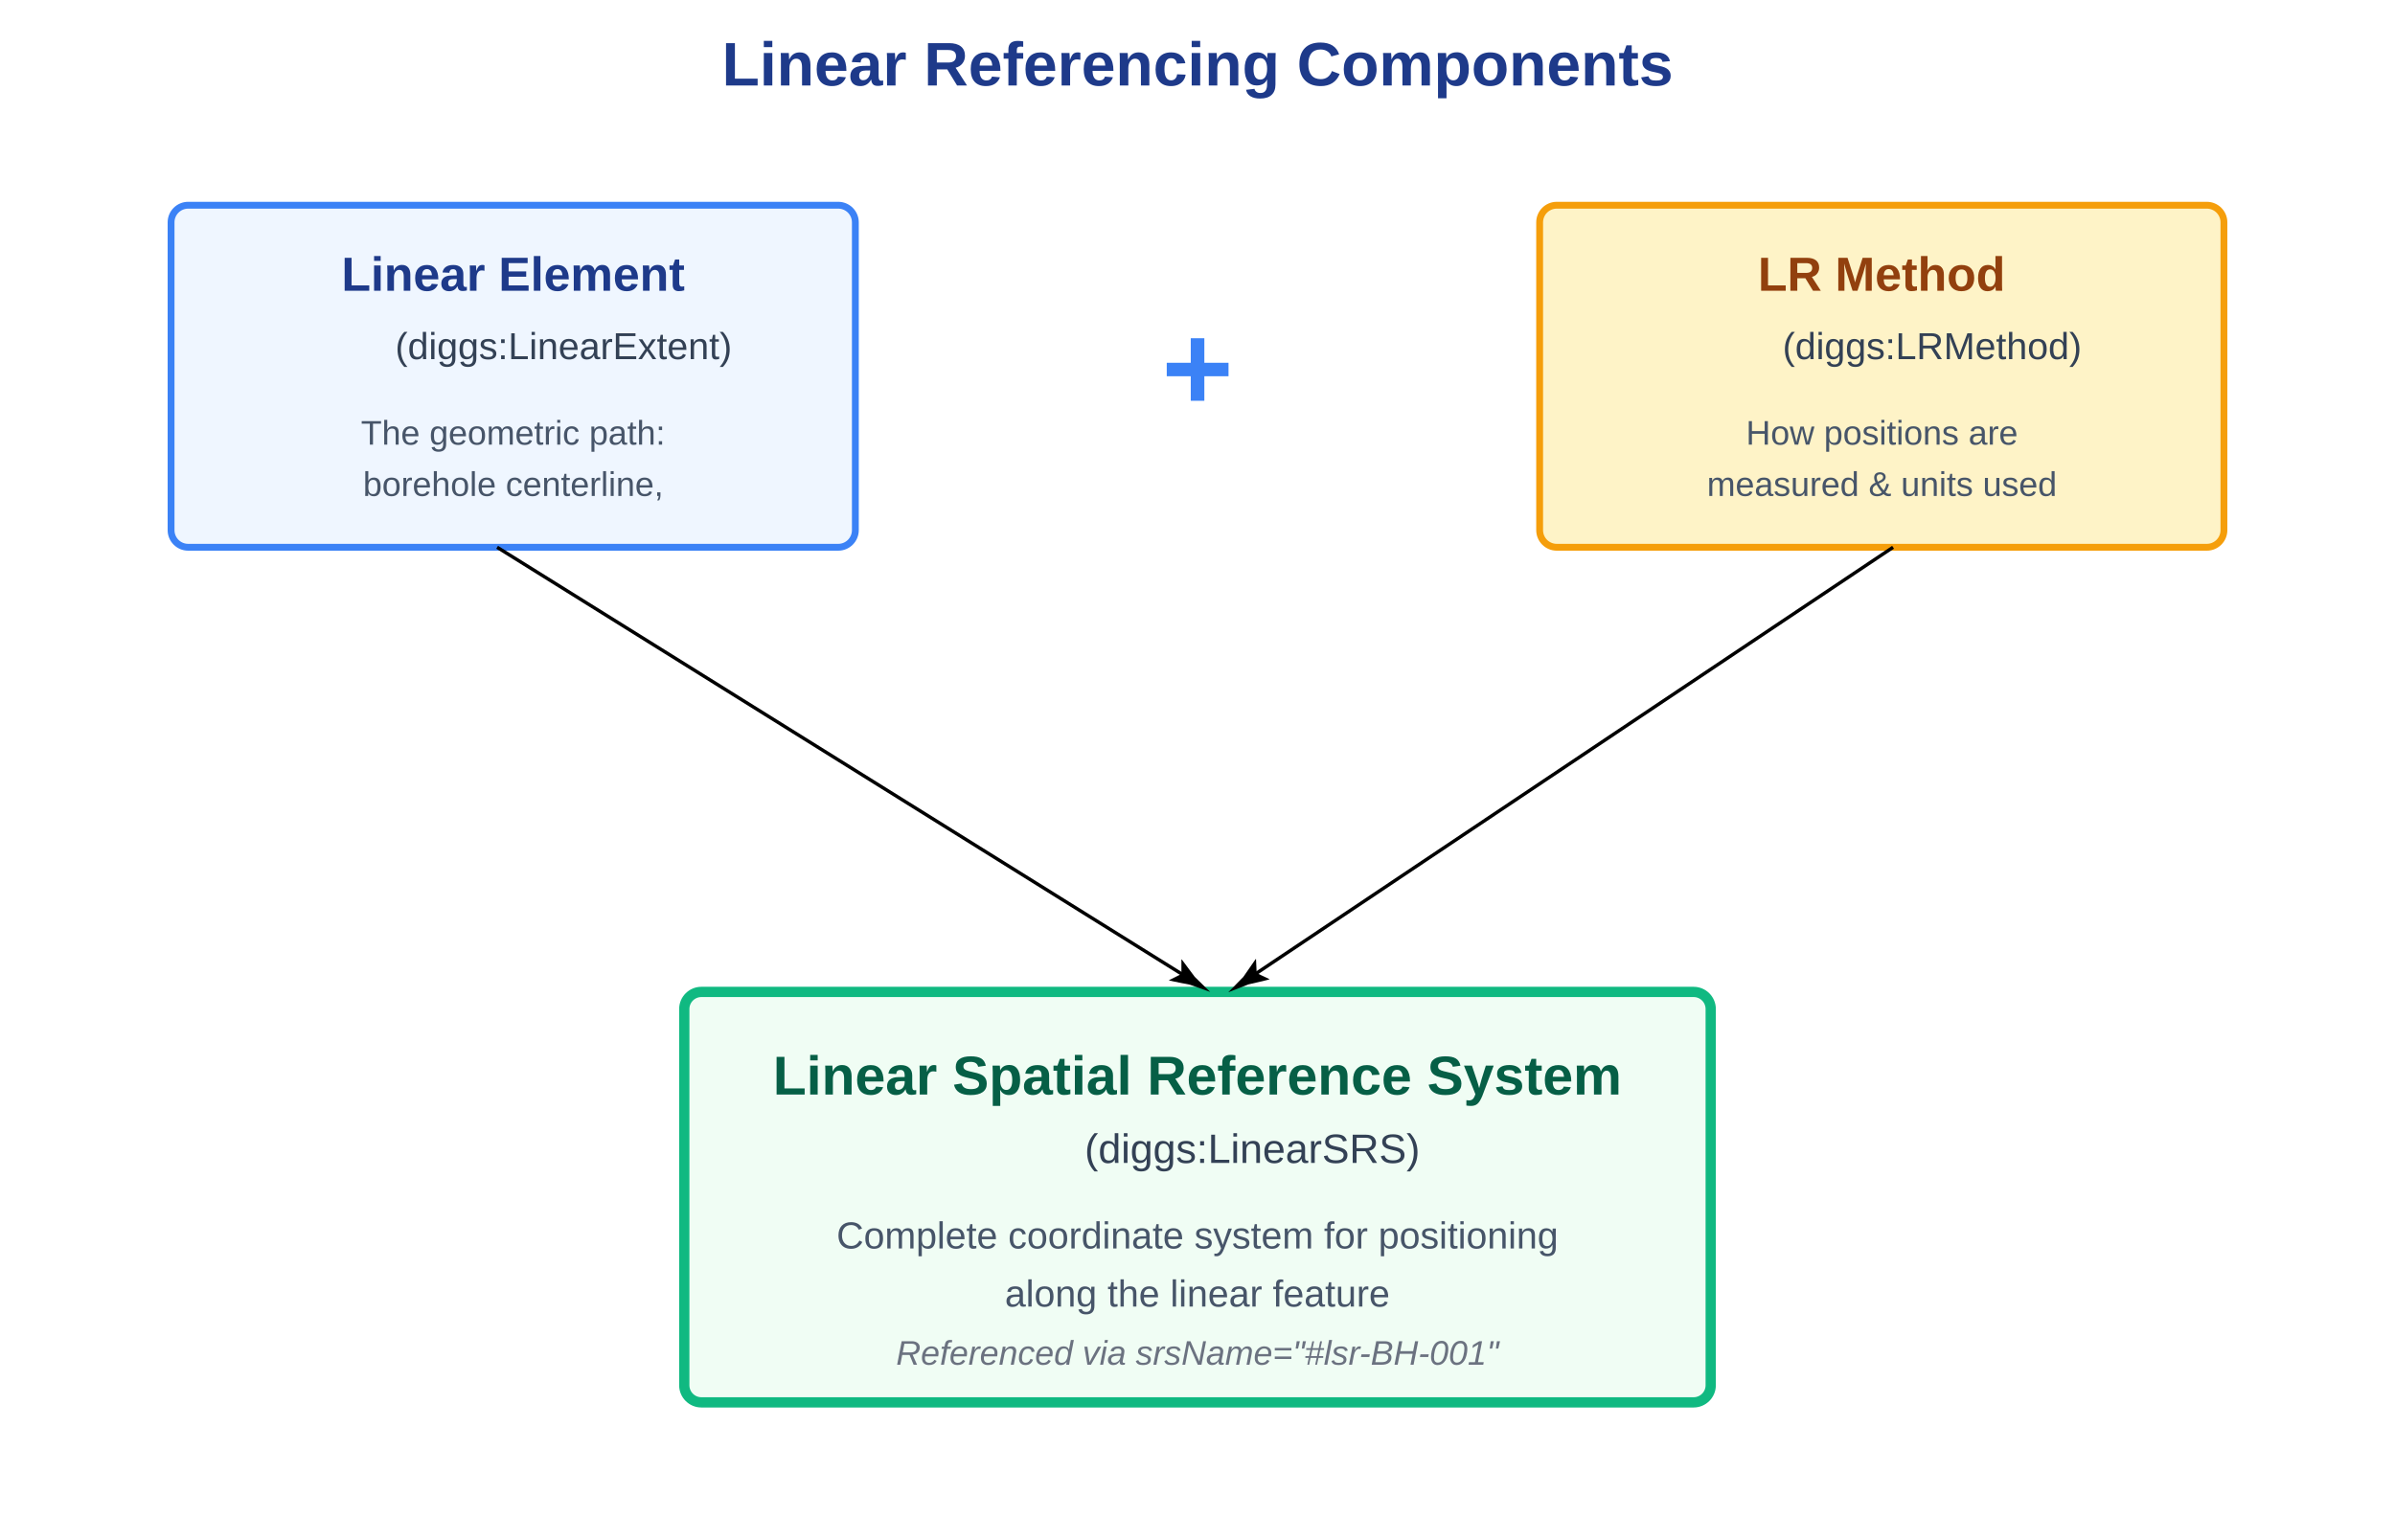
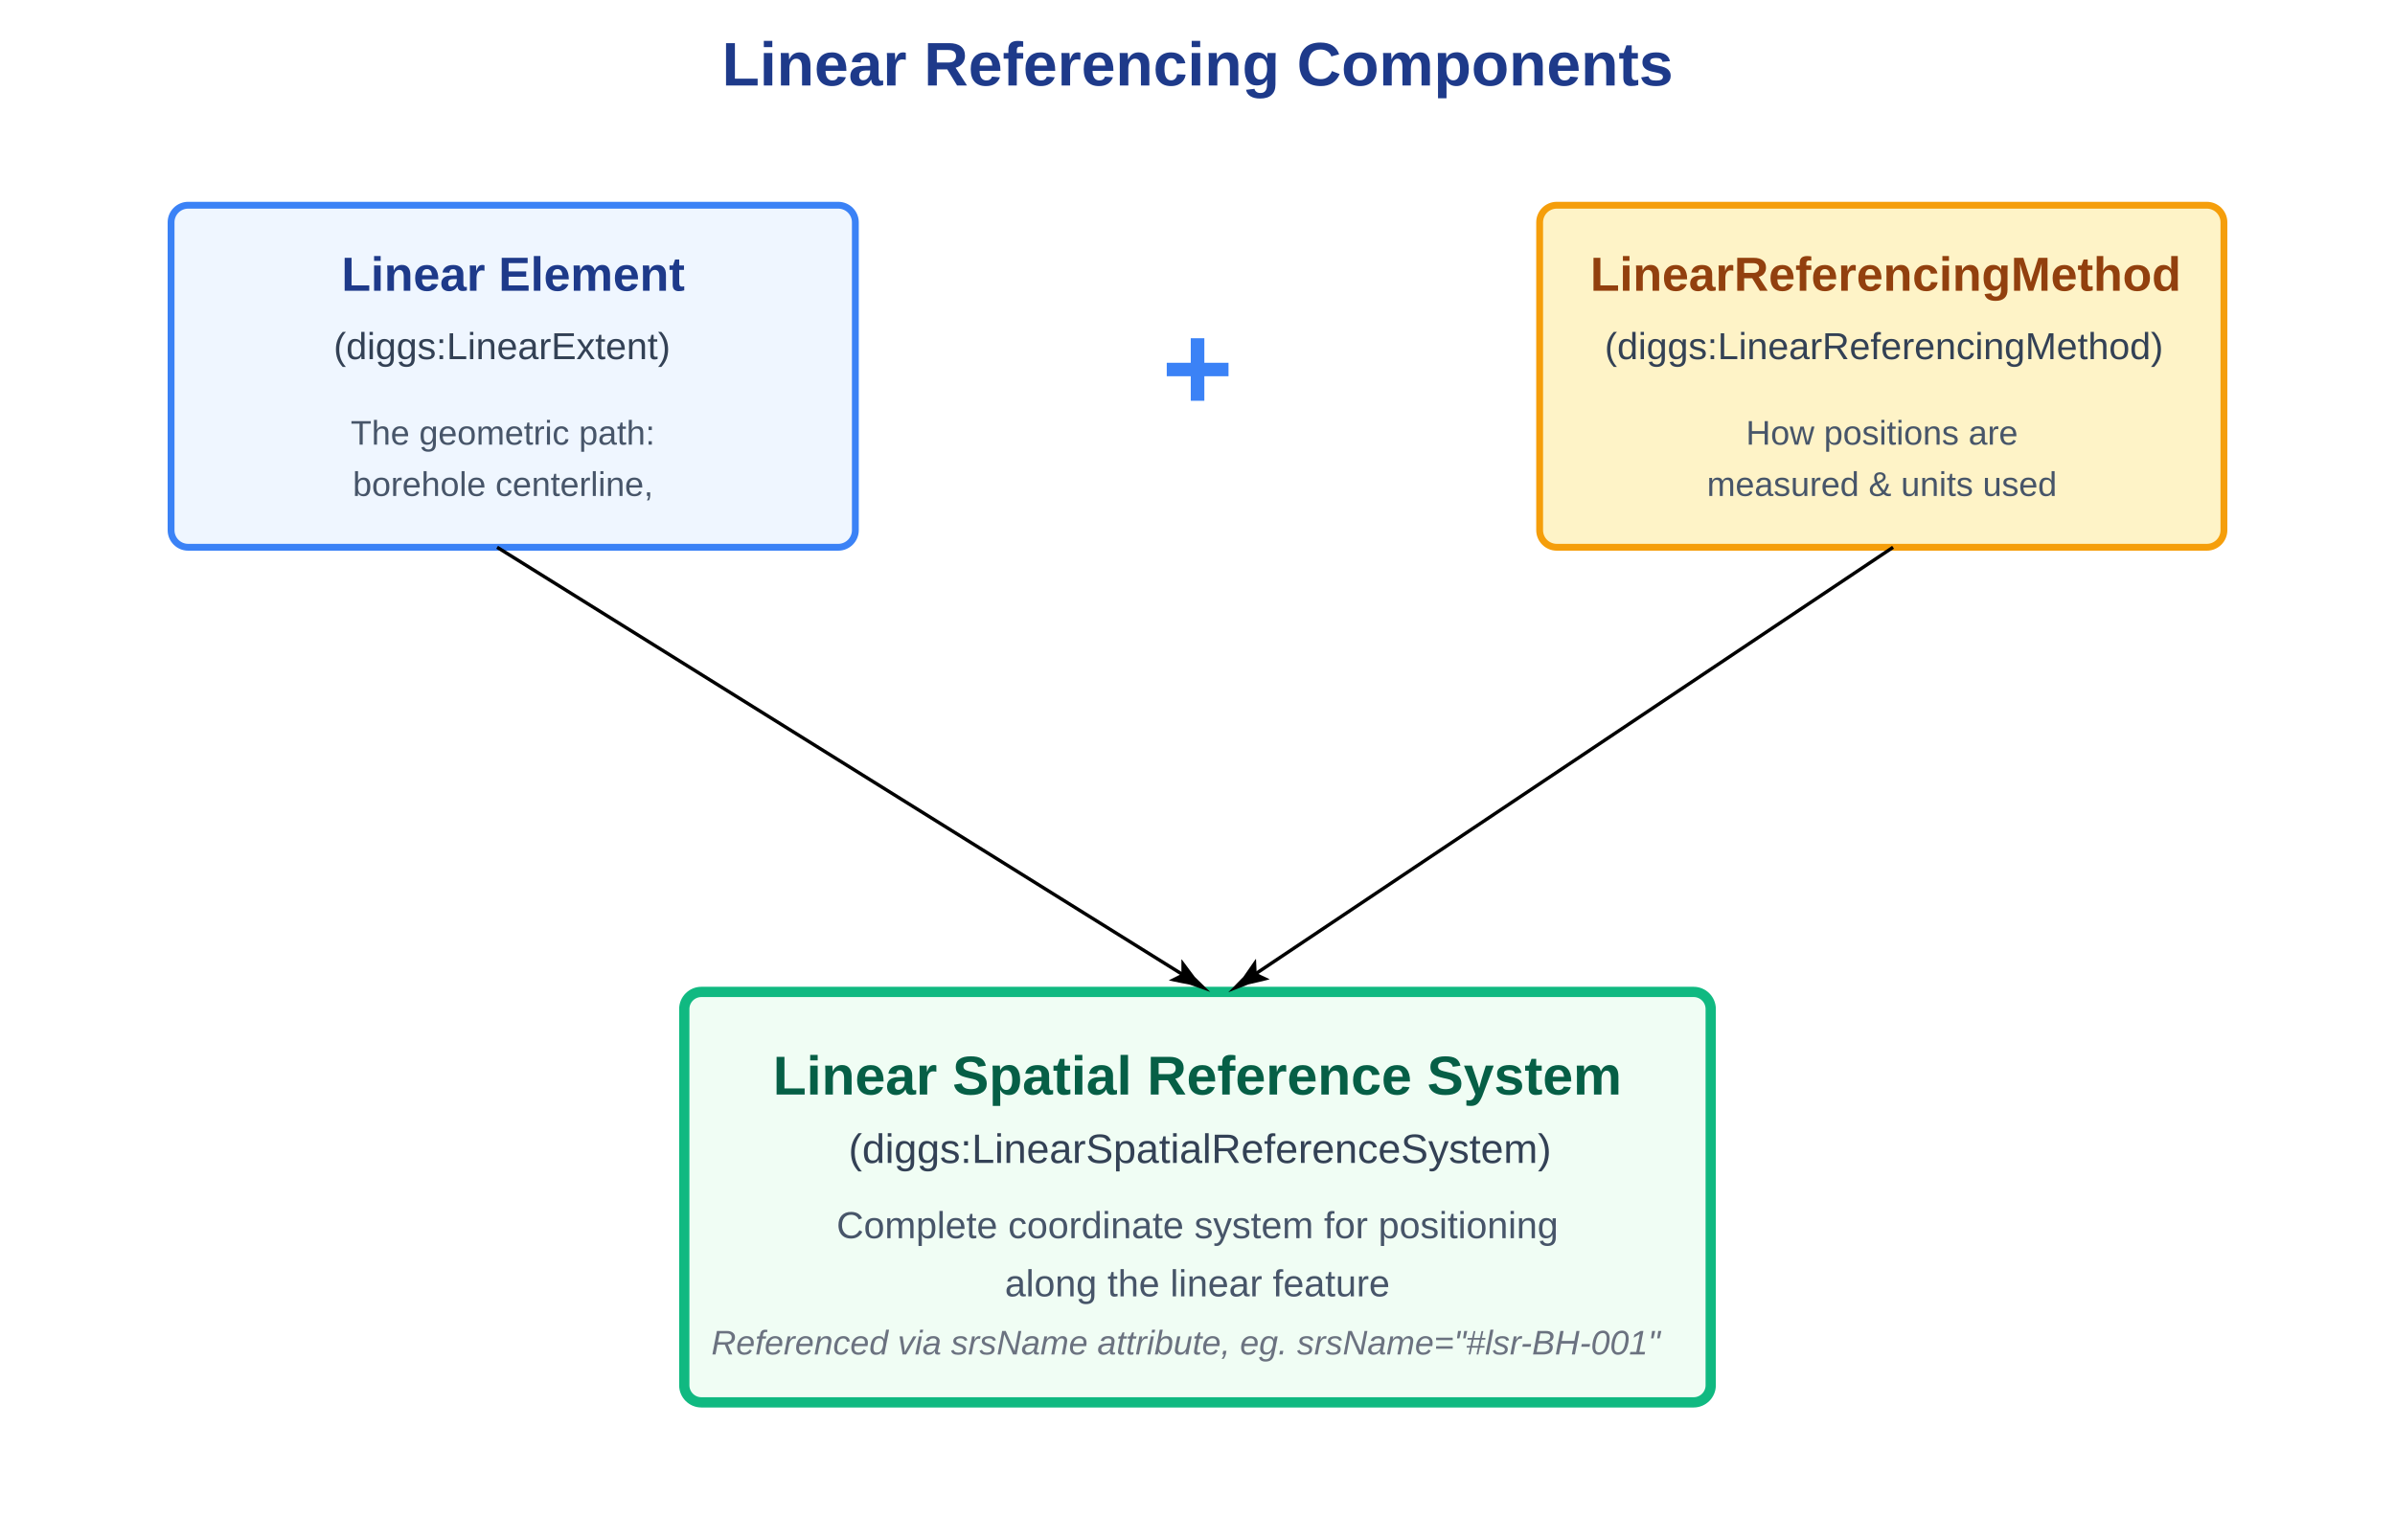
<svg xmlns="http://www.w3.org/2000/svg" id="Layer_1" version="1.1" viewBox="0 0 700 450">
  <defs>
    <style>
-       .st0, .st1, .st2 {
-         fill: none;
-       }
- 
-       .st3 {
+       .st0 {
        fill: #92400e;
      }

-       .st3, .st4, .st5, .st6, .st7, .st8, .st9, .st10, .st11, .st12 {
+       .st0, .st1, .st2, .st3, .st4, .st5, .st6, .st7, .st8, .st9, .st10, .st11 {
        isolation: isolate;
      }

-       .st3, .st4, .st5, .st9, .st11 {
+       .st0, .st1, .st2, .st8, .st10 {
        font-family: Arial-BoldMT, Arial;
        font-weight: 700;
      }

-       .st3, .st11 {
+       .st0, .st10 {
        font-size: 14px;
      }

-       .st4 {
+       .st1 {
        font-size: 18px;
      }

-       .st4, .st11 {
+       .st1, .st10 {
        fill: #1e3a8a;
      }

-       .st5 {
+       .st2 {
        fill: #065f46;
        font-size: 16px;
      }

-       .st13 {
-         font-family: MyriadPro-Regular, 'Myriad Pro';
-       }
- 
-       .st13, .st12 {
-         font-size: 12px;
-       }
- 
-       .st6, .st7 {
+       .st3, .st4 {
        font-size: 11px;
      }

-       .st6, .st7, .st8, .st12 {
+       .st3, .st4, .st6, .st7, .st11 {
        font-family: ArialMT, Arial;
      }

-       .st6, .st8 {
+       .st3, .st7 {
        fill: #475569;
      }

-       .st14 {
+       .st12 {
        fill: #fef3c7;
        stroke: #f59e0b;
      }

-       .st14, .st15 {
+       .st12, .st13 {
        stroke-width: 2px;
      }

-       .st7, .st12 {
+       .st14, .st8 {
+         fill: #3b82f6;
+       }
+ 
+       .st4, .st11 {
        fill: #334155;
      }

-       .st8, .st10 {
+       .st6, .st11 {
+         font-size: 12px;
+       }
+ 
+       .st7, .st9 {
        font-size: 10px;
      }

+       .st8 {
+         font-size: 36px;
+       }
+ 
      .st9 {
-         fill: #3b82f6;
-         font-size: 36px;
-       }
- 
-       .st10 {
        fill: #6b7280;
        font-family: Arial-ItalicMT, Arial;
        font-style: italic;
      }

-       .st1 {
+       .st15 {
        stroke: #050300;
      }

-       .st1, .st2 {
+       .st15, .st16 {
+         fill: none;
        stroke-miterlimit: 10;
      }

-       .st2 {
+       .st16 {
        stroke: #000;
      }

-       .st15 {
+       .st13 {
        fill: #eff6ff;
        stroke: #3b82f6;
      }

-       .st16 {
+       .st17 {
        fill: #f0fdf4;
        stroke: #10b981;
        stroke-width: 3px;
      }
    </style>
  </defs>
-   <text class="st4" transform="translate(211 25)">
-     <tspan x="0" y="0">Linear Referencing Components</tspan>
-   </text>
-   <rect class="st15" x="50" y="60" width="200" height="100" rx="5" ry="5" />
-   <text class="st11" transform="translate(99.8 85)">
-     <tspan x="0" y="0">Linear Element</tspan>
-   </text>
-   <text class="st7" transform="translate(115.5 105)">
-     <tspan x="0" y="0">(diggs:LinearExtent)</tspan>
-   </text>
-   <text class="st8" transform="translate(105.5 130)">
-     <tspan x="0" y="0">The geometric path:</tspan>
-   </text>
-   <text class="st8" transform="translate(106.1 145)">
-     <tspan x="0" y="0">borehole centerline,</tspan>
-   </text>
-   <rect class="st14" x="450" y="60" width="200" height="100" rx="5" ry="5" />
-   <text class="st3" transform="translate(513.8 85)">
-     <tspan x="0" y="0">LR Method</tspan>
-   </text>
-   <text class="st7" transform="translate(521 105)">
-     <tspan x="0" y="0">(diggs:LRMethod)</tspan>
-   </text>
-   <text class="st8" transform="translate(510.3 130)">
-     <tspan x="0" y="0">How positions are</tspan>
-   </text>
-   <text class="st8" transform="translate(498.9 145)">
-     <tspan x="0" y="0">measured &amp; units used</tspan>
-   </text>
-   <text class="st9" transform="translate(339.5 120)">
-     <tspan x="0" y="0">+</tspan>
-   </text>
-   <path class="st0" d="" />
-   <path class="st0" d="" />
-   <path class="st0" d="" />
-   <path class="st0" d="" />
-   <rect class="st16" x="200" y="290" width="300" height="120" rx="5" ry="5" />
-   <text class="st5" transform="translate(225.9 320)">
-     <tspan x="0" y="0">Linear Spatial Reference System</tspan>
-   </text>
-   <text class="st12" transform="translate(317 340)">
-     <tspan x="0" y="0">(diggs:LinearSRS)</tspan>
-   </text>
-   <text class="st6" transform="translate(244.5 365)">
-     <tspan x="0" y="0">Complete coordinate system for positioning</tspan>
-   </text>
-   <text class="st6" transform="translate(293.7 382)">
-     <tspan x="0" y="0">along the linear feature</tspan>
-   </text>
-   <text class="st10" transform="translate(261.9 399)">
-     <tspan x="0" y="0">Referenced via srsName="#lsr-BH-001"</tspan>
-   </text>
-   <text class="st13" transform="translate(86 77)">
-     <tspan x="0" y="0" xml:space="preserve">              </tspan>
-   </text>
-   <text class="st13" transform="translate(-64 330)">
-     <tspan x="0" y="0" xml:space="preserve">                                        </tspan>
-   </text>
+   <g class="st5">
+     <text class="st1" transform="translate(211 25)">
+       <tspan x="0" y="0">Linear Referencing Components</tspan>
+     </text>
+   </g>
+   <rect class="st13" x="50" y="60" width="200" height="100" rx="5" ry="5" />
+   <g class="st5">
+     <text class="st10" transform="translate(99.8 85)">
+       <tspan x="0" y="0">Linear Element</tspan>
+     </text>
+   </g>
+   <g class="st5">
+     <text class="st4" transform="translate(97.5 105)">
+       <tspan x="0" y="0">(diggs:LinearExtent)</tspan>
+     </text>
+   </g>
+   <g class="st5">
+     <text class="st7" transform="translate(102.5 130)">
+       <tspan x="0" y="0">The geometric path:</tspan>
+     </text>
+   </g>
+   <g class="st5">
+     <text class="st7" transform="translate(103.1 145)">
+       <tspan x="0" y="0">borehole centerline,</tspan>
+     </text>
+   </g>
+   <rect class="st12" x="450" y="60" width="200" height="100" rx="5" ry="5" />
+   <g class="st5">
+     <text class="st0" transform="translate(464.8 85)">
+       <tspan x="0" y="0">LinearReferencingMethod</tspan>
+     </text>
+   </g>
+   <g class="st5">
+     <text class="st4" transform="translate(469 105)">
+       <tspan x="0" y="0">(diggs:LinearReferencingMethod)</tspan>
+     </text>
+   </g>
+   <g class="st5">
+     <text class="st7" transform="translate(510.3 130)">
+       <tspan x="0" y="0">How positions are</tspan>
+     </text>
+   </g>
+   <g class="st5">
+     <text class="st7" transform="translate(498.9 145)">
+       <tspan x="0" y="0">measured &amp; units used</tspan>
+     </text>
+   </g>
+   <g class="st5">
+     <text class="st8" transform="translate(339.5 120)">
+       <tspan x="0" y="0">+</tspan>
+     </text>
+   </g>
+   <path class="st14" d="M0,0" />
+   <path class="st14" d="M0,0" />
+   <path class="st14" d="M0,0" />
+   <path class="st14" d="M0,0" />
+   <rect class="st17" x="200" y="290" width="300" height="120" rx="5" ry="5" />
+   <g class="st5">
+     <text class="st2" transform="translate(225.9 320)">
+       <tspan x="0" y="0">Linear Spatial Reference System</tspan>
+     </text>
+   </g>
+   <g class="st5">
+     <text class="st11" transform="translate(248 340)">
+       <tspan x="0" y="0">(diggs:LinearSpatialReferenceSystem)</tspan>
+     </text>
+   </g>
+   <g class="st5">
+     <text class="st3" transform="translate(244.5 362)">
+       <tspan x="0" y="0">Complete coordinate system for positioning</tspan>
+     </text>
+   </g>
+   <g class="st5">
+     <text class="st3" transform="translate(293.7 379)">
+       <tspan x="0" y="0">along the linear feature</tspan>
+     </text>
+   </g>
+   <g class="st5">
+     <text class="st9" transform="translate(207.9 396)">
+       <tspan x="0" y="0">Referenced via srsName attribute, eg. srsName="#lsr-BH-001"</tspan>
+     </text>
+   </g>
+   <g class="st5">
+     <text class="st6" transform="translate(86 77)">
+       <tspan x="0" y="0" xml:space="preserve">              </tspan>
+     </text>
+   </g>
+   <g class="st5">
+     <text class="st6" transform="translate(-64 330)">
+       <tspan x="0" y="0" xml:space="preserve">                                        </tspan>
+     </text>
+   </g>
  <g>
-     <line class="st2" x1="346.9" y1="285.7" x2="145.3" y2="160" />
-     <path d="M345.4,284.7l-3.8,1.9h0c0,.1,6.2,1.3,6.2,1.3,2,.7,4,1.4,5.9,2.1-1.5-1.5-3-2.9-4.5-4.4l-3.8-5.1h-.1s0,4.2,0,4.2Z" />
-   </g>
-   <line class="st1" x1="-117.1" y1="185.9" x2="-74.8" y2="245.9" />
+     <line class="st16" x1="346.9" y1="285.7" x2="145.3" y2="160" />
+     <path d="M345.4,284.7l-3.8,1.9h0c0,.1,6.2,1.3,6.2,1.3,2,.7,4,1.4,5.9,2.1-1.5-1.5-3-2.9-4.5-4.4l-3.8-5.1h-.1v4.2h0Z" />
+   </g>
+   <line class="st15" x1="-117.1" y1="185.9" x2="-74.8" y2="245.9" />
  <g>
-     <line class="st2" x1="553.3" y1="160" x2="365.8" y2="285.5" />
-     <path d="M367.3,284.5l3.8,1.8h0c0,.1-6.2,1.5-6.2,1.5-2,.8-3.9,1.5-5.9,2.3,1.5-1.5,2.9-3,4.4-4.5l3.6-5.2h.1s.2,4.2.2,4.2Z" />
+     <line class="st16" x1="553.3" y1="160" x2="365.8" y2="285.5" />
+     <path d="M367.3,284.5l3.8,1.8h0c0,.1-6.2,1.5-6.2,1.5-2,.8-3.9,1.5-5.9,2.3,1.5-1.5,2.9-3,4.4-4.5l3.6-5.2h.1l.2,4.2h0Z" />
  </g>
</svg>
